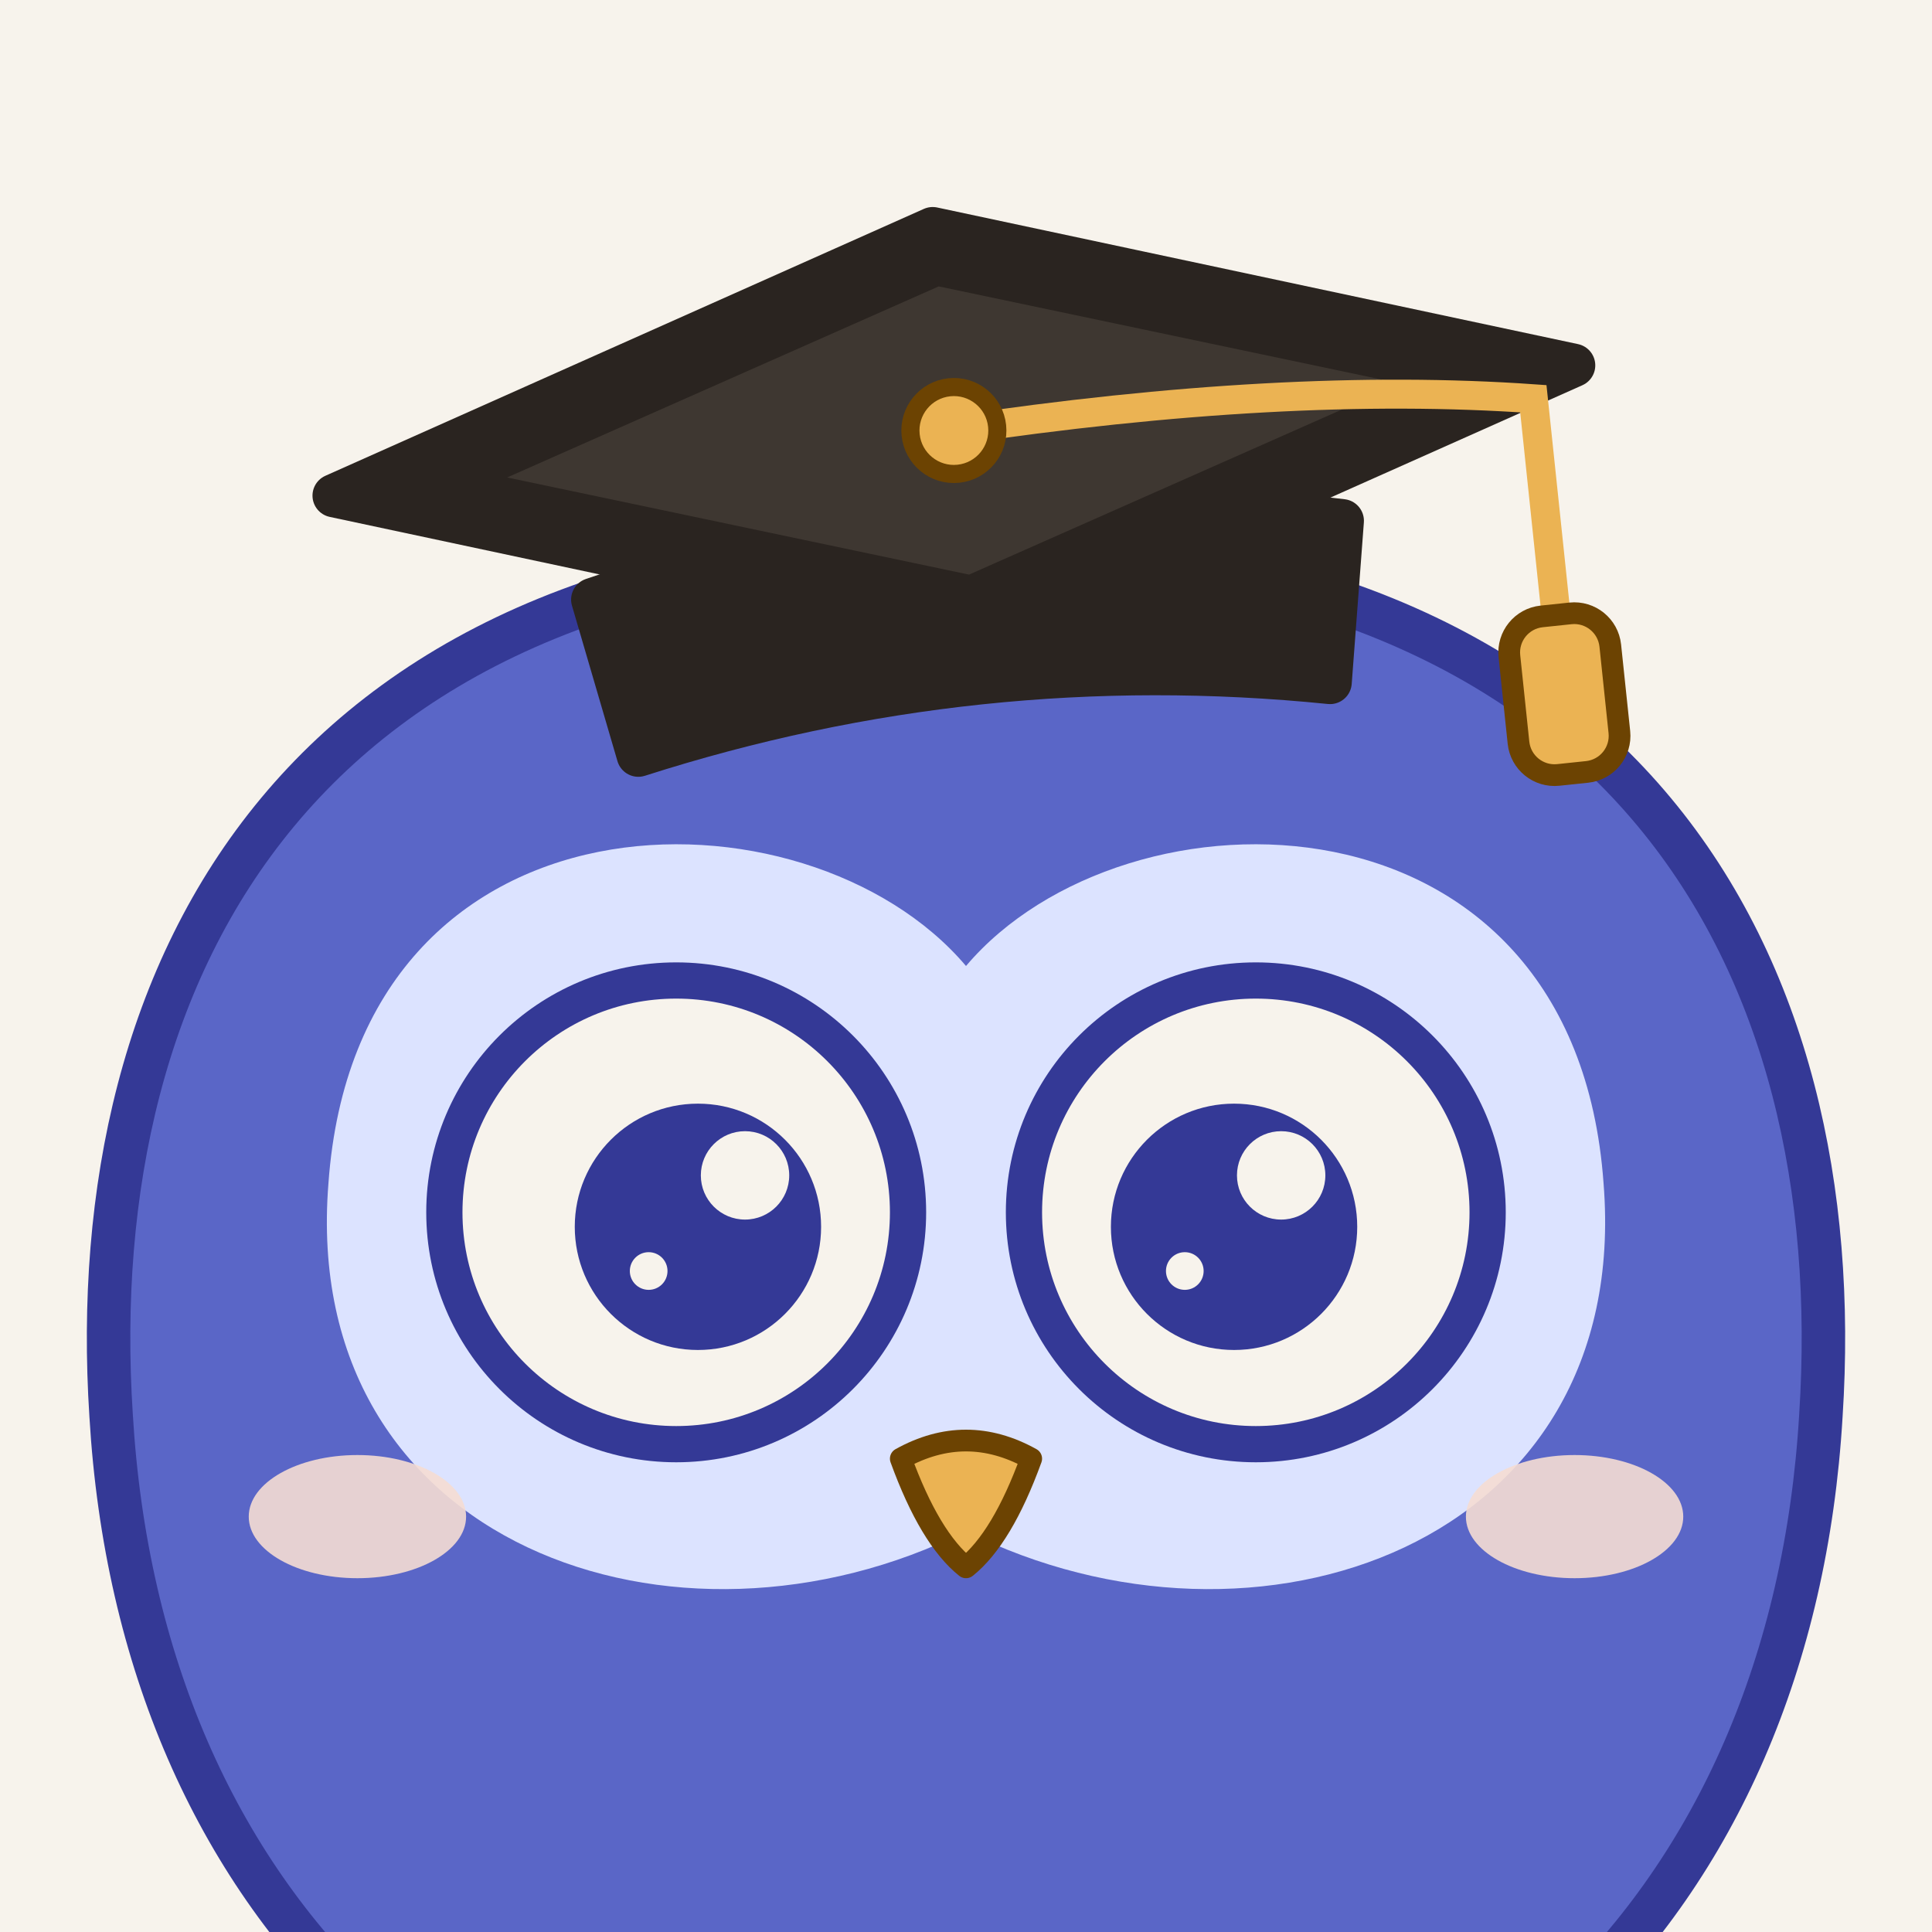
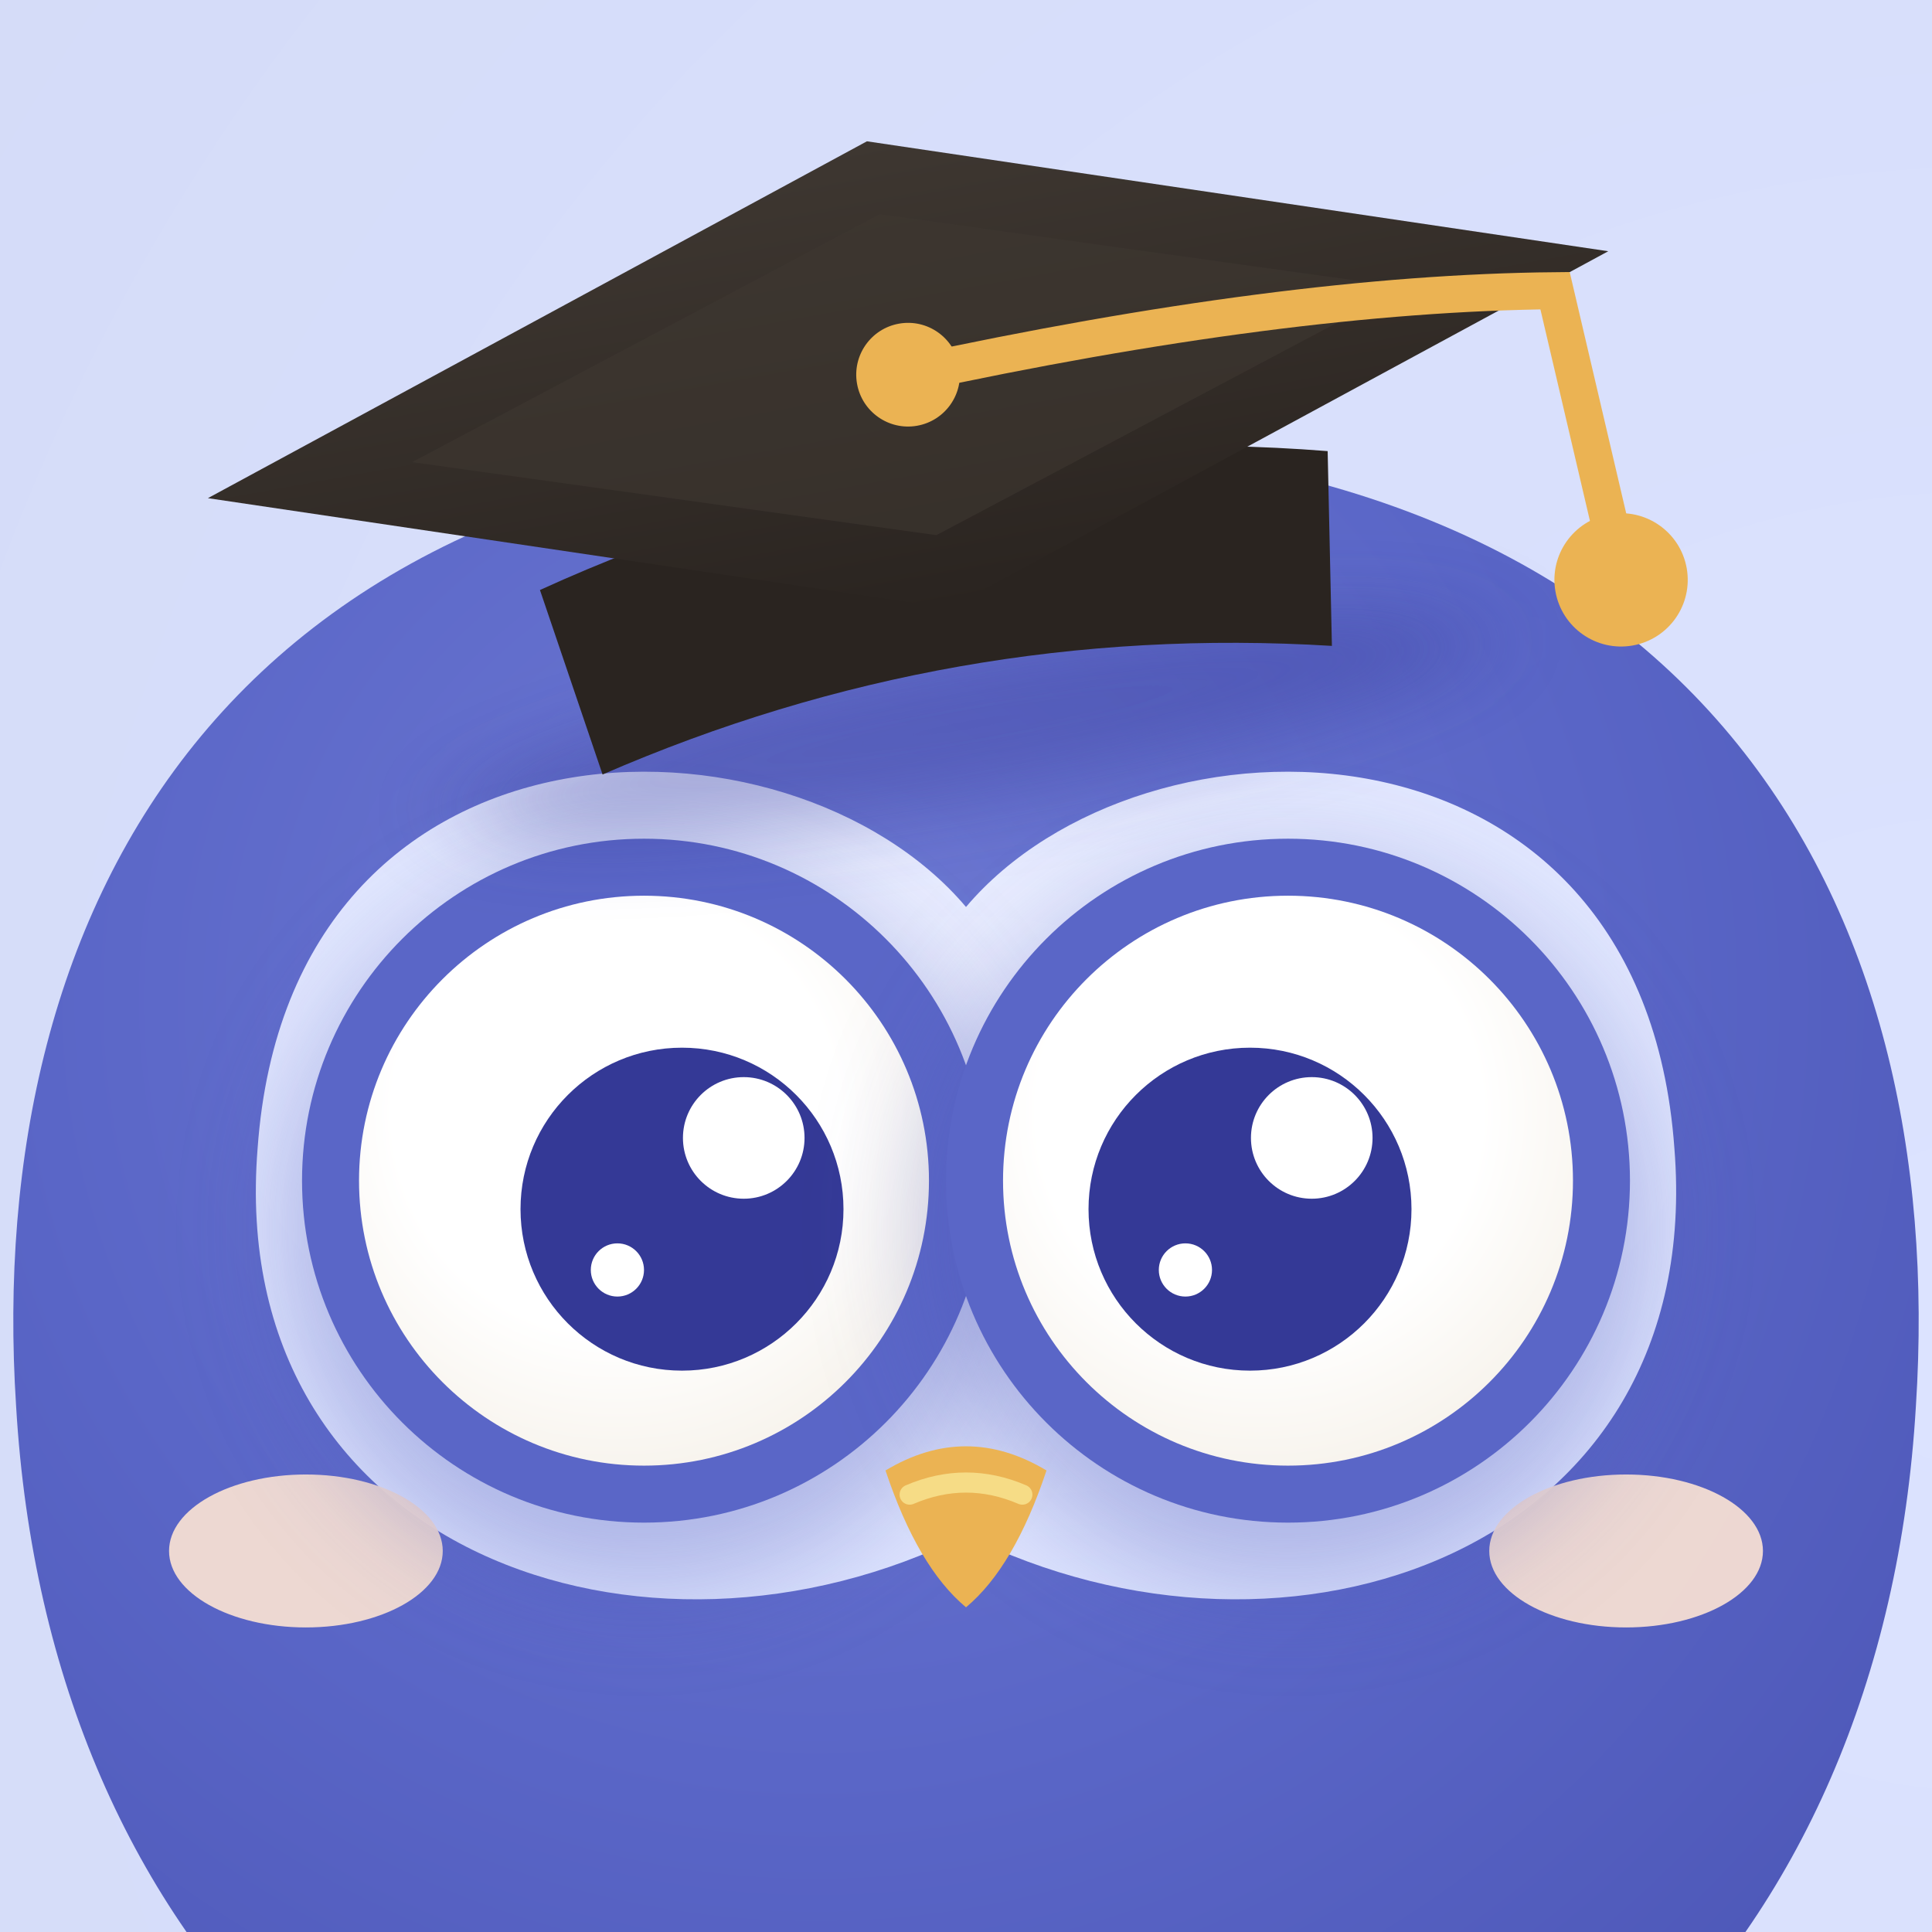
<svg xmlns="http://www.w3.org/2000/svg" width="1024" height="1024" viewBox="18 18 72 72">
-   <rect x="-10" y="-10" width="200" height="200" fill="#F7F3EC" />
-   <g transform="translate(54 54) scale(0.27) translate(-200 -170)">
-     <path d="M200 112 C292 112 322 170 318 232 C314 300 268 344 200 344 C132 344 86 300 82 232 C78 170 108 112 200 112 Z" fill="#5A66C7" stroke="#343996" stroke-linejoin="round" stroke-linecap="round" stroke-width="6" />
-     <path d="M200 170 C178 144 116 144 112 200 C108 250 160 268 200 248 C240 268 292 250 288 200 C284 144 222 144 200 170 Z" fill="#DCE3FF" />
-     <ellipse cx="116" cy="246" rx="15" ry="8.5" fill="#F5DDD3" opacity="0.9" />
-     <ellipse cx="284" cy="246" rx="15" ry="8.5" fill="#F5DDD3" opacity="0.9" />
-     <circle cx="160" cy="204" r="32" fill="#F7F3EC" stroke="#343996" stroke-linejoin="round" stroke-linecap="round" stroke-width="5" />
-     <circle cx="163" cy="206" r="17" fill="#343996" />
-     <circle cx="169.5" cy="198.9" r="6.1" fill="#F7F3EC" />
-     <circle cx="156.2" cy="212.1" r="2.6" fill="#F7F3EC" />
-     <circle cx="240" cy="204" r="32" fill="#F7F3EC" stroke="#343996" stroke-linejoin="round" stroke-linecap="round" stroke-width="5" />
-     <circle cx="237" cy="206" r="17" fill="#343996" />
-     <circle cx="243.5" cy="198.9" r="6.1" fill="#F7F3EC" />
-     <circle cx="230.2" cy="212.1" r="2.6" fill="#F7F3EC" />
-     <path d="M191 238 Q200 233 209 238 Q205 249 200 253 Q195 249 191 238 Z" fill="#EBB353" stroke="#6C4302" stroke-width="3" stroke-linejoin="round" />
-     <g transform="rotate(-6 200 112)">
-       <path d="M148 114 Q200 102 252 114 L248 136 Q200 126 152 136 Z" fill="#2A2420" stroke="#2A2420" stroke-width="6" stroke-linejoin="round" />
-       <path d="M200 68 L286 96 L200 124 L114 96 Z" fill="#2A2420" stroke="#2A2420" stroke-width="6" stroke-linejoin="round" />
-       <path d="M200 76 L262 96 L200 116 L138 96 Z" fill="#3E3731" />
-       <path d="M200 96 Q246 94 280 100 L280 134" fill="none" stroke="#EBB353" stroke-width="4" stroke-linecap="round" />
-       <circle cx="200" cy="96" r="6" fill="#EBB353" stroke="#6C4302" stroke-width="2.5" />
-       <rect x="273" y="130" width="14" height="22" rx="5" fill="#EBB353" stroke="#6C4302" stroke-width="3" />
+   <defs>
+     <radialGradient id="bg" cx="50%" cy="38%" r="75%">
+       <stop offset="0" stop-color="#DCE3FF" />
+       <stop offset="1" stop-color="#CFD6F3" />
+     </radialGradient>
+     <radialGradient id="body" cx="42%" cy="30%" r="75%">
+       <stop offset="0" stop-color="#6E79D3" />
+       <stop offset="0.55" stop-color="#5A66C7" />
+       <stop offset="1" stop-color="#4D57B7" />
+     </radialGradient>
+     <radialGradient id="face" cx="50%" cy="35%" r="70%">
+       <stop offset="0" stop-color="#EEF1FF" />
+       <stop offset="1" stop-color="#DCE3FF" />
+     </radialGradient>
+     <radialGradient id="eye" cx="45%" cy="38%" r="65%">
+       <stop offset="0.6" stop-color="#FFFFFF" />
+       <stop offset="1" stop-color="#F7F3EC" />
+     </radialGradient>
+     <linearGradient id="cap" x1="0" y1="0" x2="0" y2="1">
+       <stop offset="0" stop-color="#3E3731" />
+       <stop offset="1" stop-color="#2A2420" />
+     </linearGradient>
+     <filter id="soft" x="-20%" y="-20%" width="140%" height="140%">
+       <feGaussianBlur stdDeviation="6" />
+     </filter>
+   </defs>
+   <rect x="-10" y="-10" width="200" height="200" fill="url(#bg)" />
+   <g transform="translate(54 62) scale(0.3) translate(-200 -204)">
+     <path d="M200 112 C292 112 322 170 318 232 C314 300 268 344 200 344 C132 344 86 300 82 232 C78 170 108 112 200 112 Z" fill="url(#body)" />
+     <path d="M200 170 C178 144 116 144 112 200 C108 250 160 268 200 248 C240 268 292 250 288 200 C284 144 222 144 200 170 Z" fill="url(#face)" />
+     <ellipse cx="118" cy="250" rx="17" ry="9.5" fill="#F5DDD3" opacity="0.95" />
+     <ellipse cx="282" cy="250" rx="17" ry="9.5" fill="#F5DDD3" opacity="0.95" />
+     <g transform="translate(160 204) scale(1.18) translate(-160 -204)">
+       <circle cx="160" cy="209" r="38" fill="#4D57B7" opacity="0.35" filter="url(#soft)" />
+       <circle cx="160" cy="204" r="36" fill="#5A66C7" />
+       <circle cx="160" cy="204" r="30" fill="url(#eye)" />
+       <circle cx="164" cy="207" r="17" fill="#343996" />
+       <circle cx="170.5" cy="199.5" r="6.4" fill="#FFFFFF" />
+       <circle cx="157.2" cy="213.4" r="2.8" fill="#FFFFFF" />
+     </g>
+     <g transform="translate(240 204) scale(1.18) translate(-240 -204)">
+       <circle cx="240" cy="209" r="38" fill="#4D57B7" opacity="0.35" filter="url(#soft)" />
+       <circle cx="240" cy="204" r="36" fill="#5A66C7" />
+       <circle cx="240" cy="204" r="30" fill="url(#eye)" />
+       <circle cx="236" cy="207" r="17" fill="#343996" />
+       <circle cx="242.5" cy="199.5" r="6.4" fill="#FFFFFF" />
+       <circle cx="229.2" cy="213.4" r="2.8" fill="#FFFFFF" />
+     </g>
+     <path d="M190 240 Q200 234 210 240 Q206 252 200 257 Q194 252 190 240 Z" fill="#EBB353" />
+     <path d="M193 243 Q200 240 207 243" fill="none" stroke="#F6DC86" stroke-width="2.5" stroke-linecap="round" />
+     <g transform="translate(-4 10) rotate(-10 200 112) translate(200 112) scale(0.92) translate(-200 -112)">
+       <ellipse cx="200" cy="140" rx="70" ry="10" fill="#343996" opacity="0.35" filter="url(#soft)" />
+       <path d="M146 112 Q200 98 254 112 L250 138 Q200 126 150 138 Z" fill="#2A2420" />
+       <path d="M200 60 L296 92 L200 124 L104 92 Z" fill="url(#cap)" />
+       <path d="M200 70 L268 92 L200 114 L132 92 Z" fill="#3E3731" opacity="0.6" />
+       <path d="M200 92 Q252 90 288 96 L290 132" fill="none" stroke="#EBB353" stroke-width="5" stroke-linecap="round" />
+       <circle cx="200" cy="92" r="7" fill="#EBB353" />
+       <circle cx="290" cy="136" r="9" fill="#EBB353" />
    </g>
  </g>
</svg>
